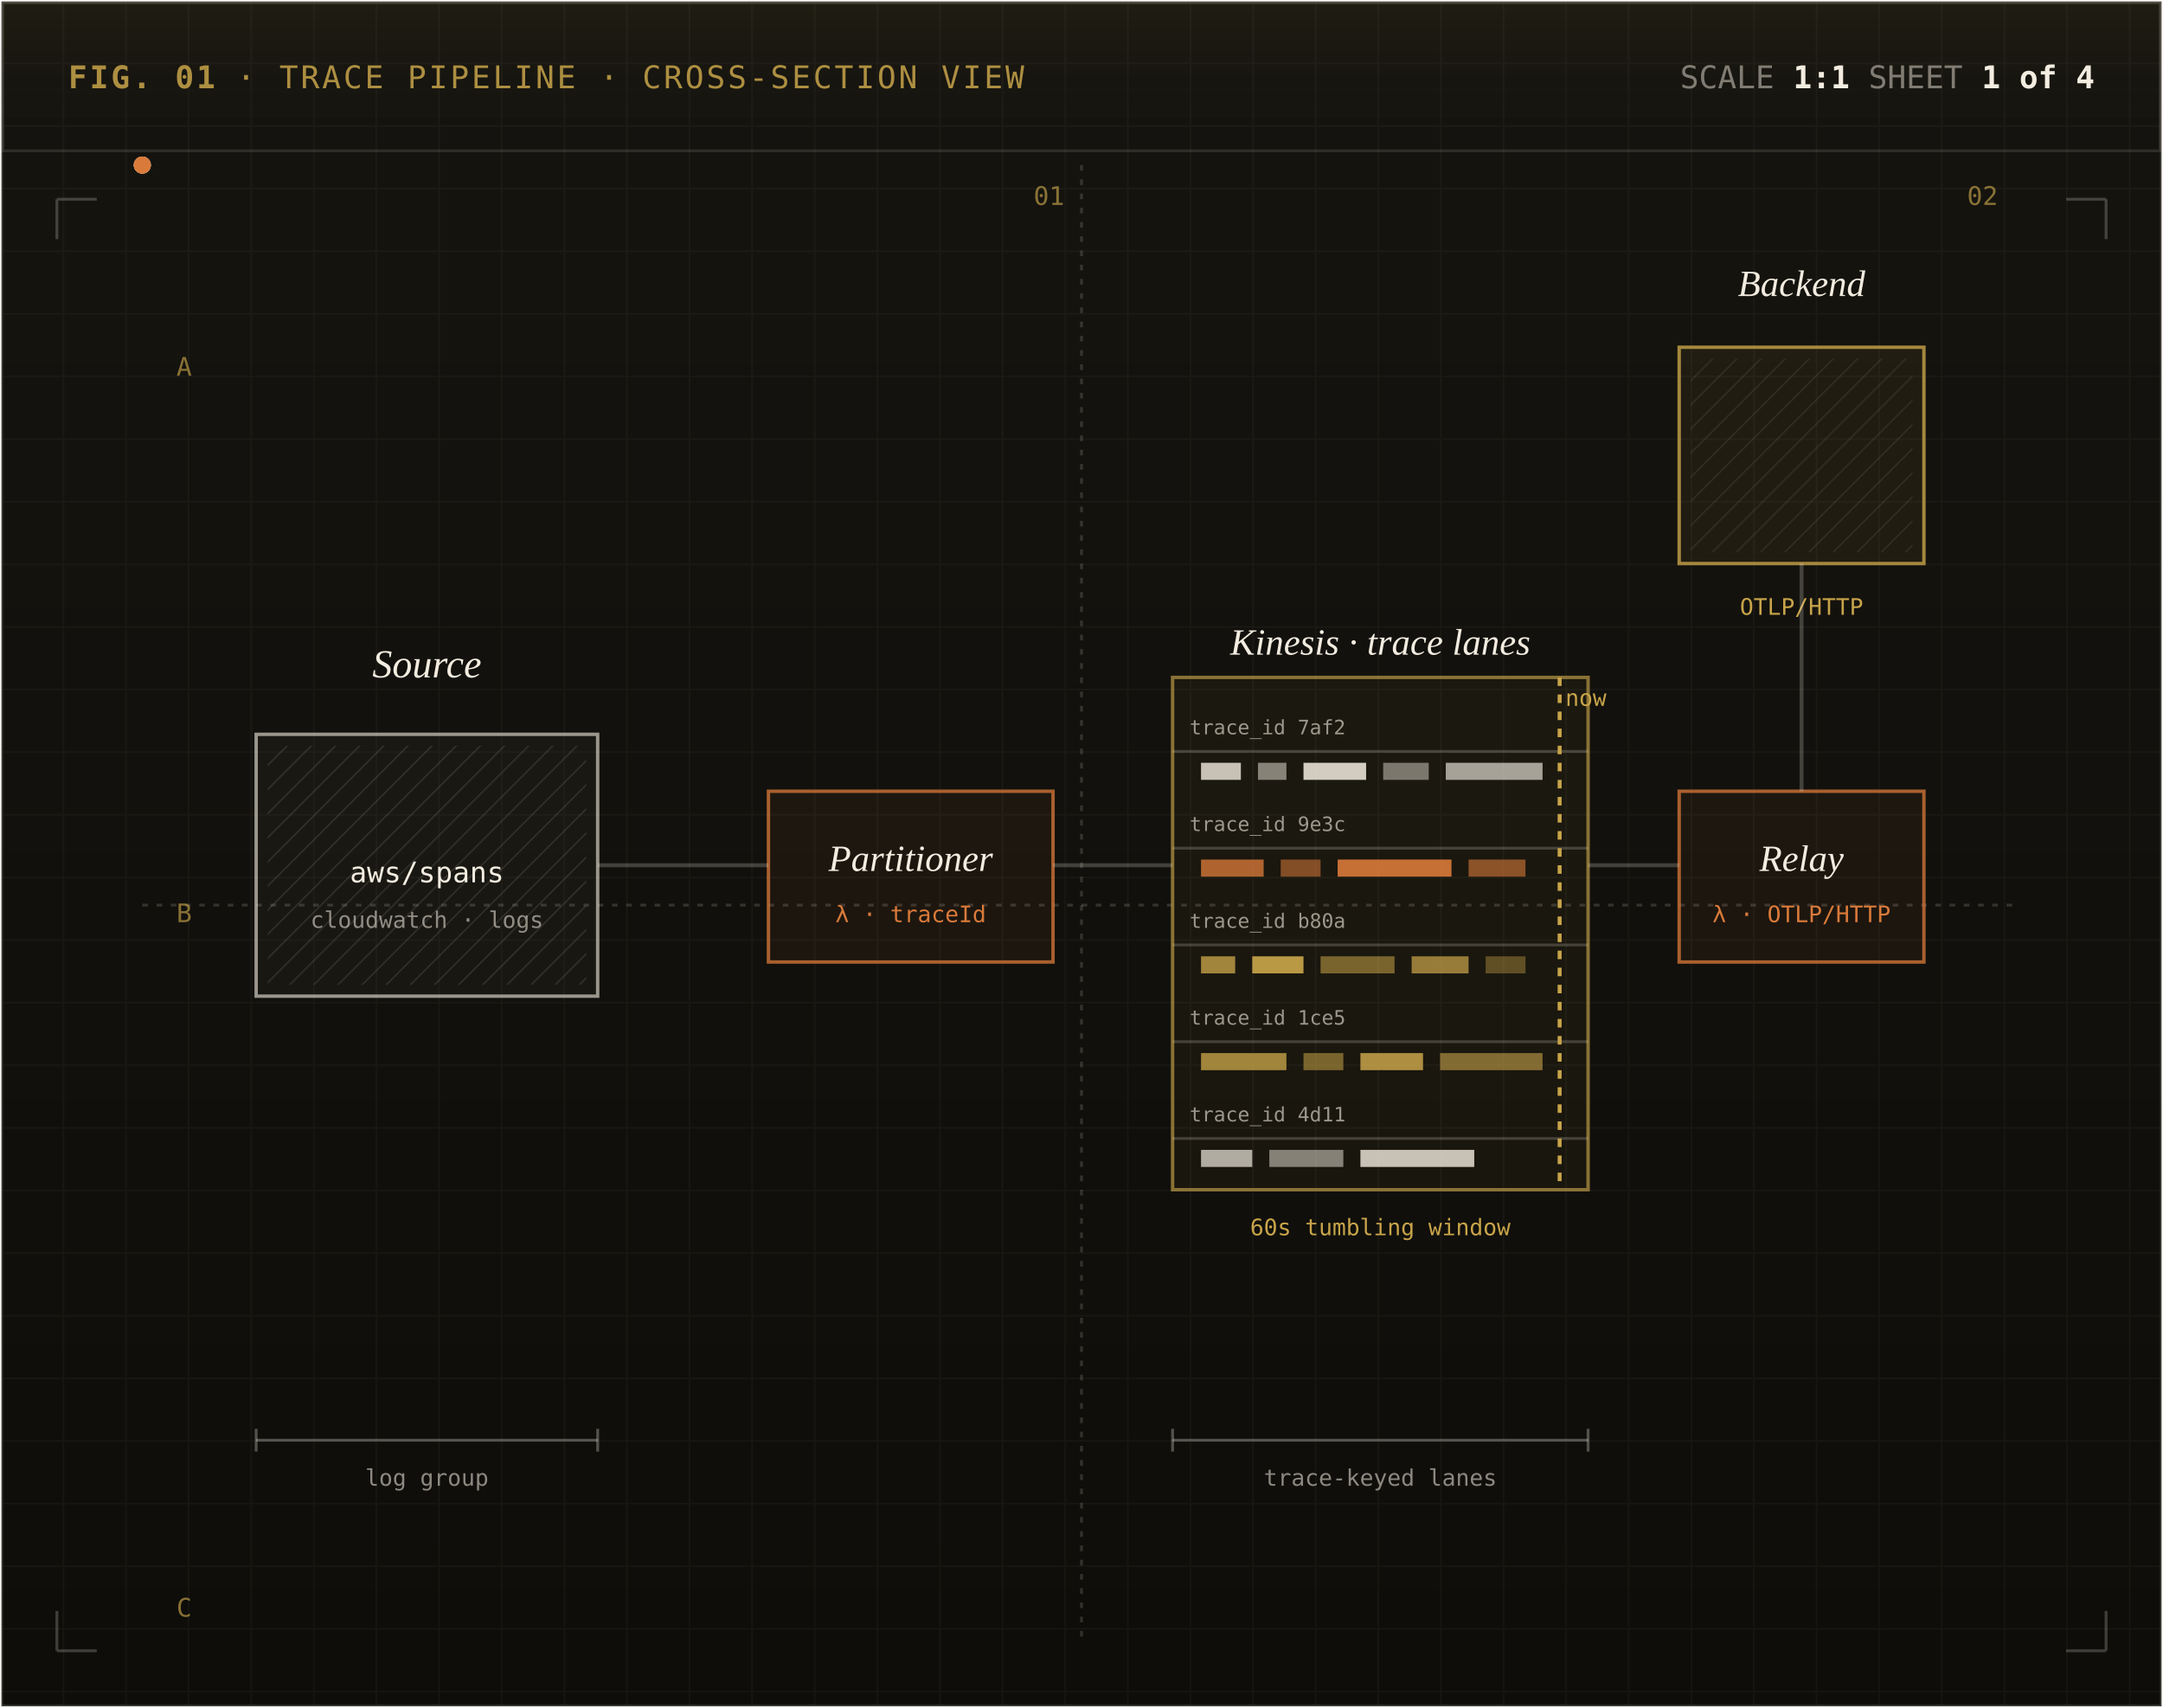
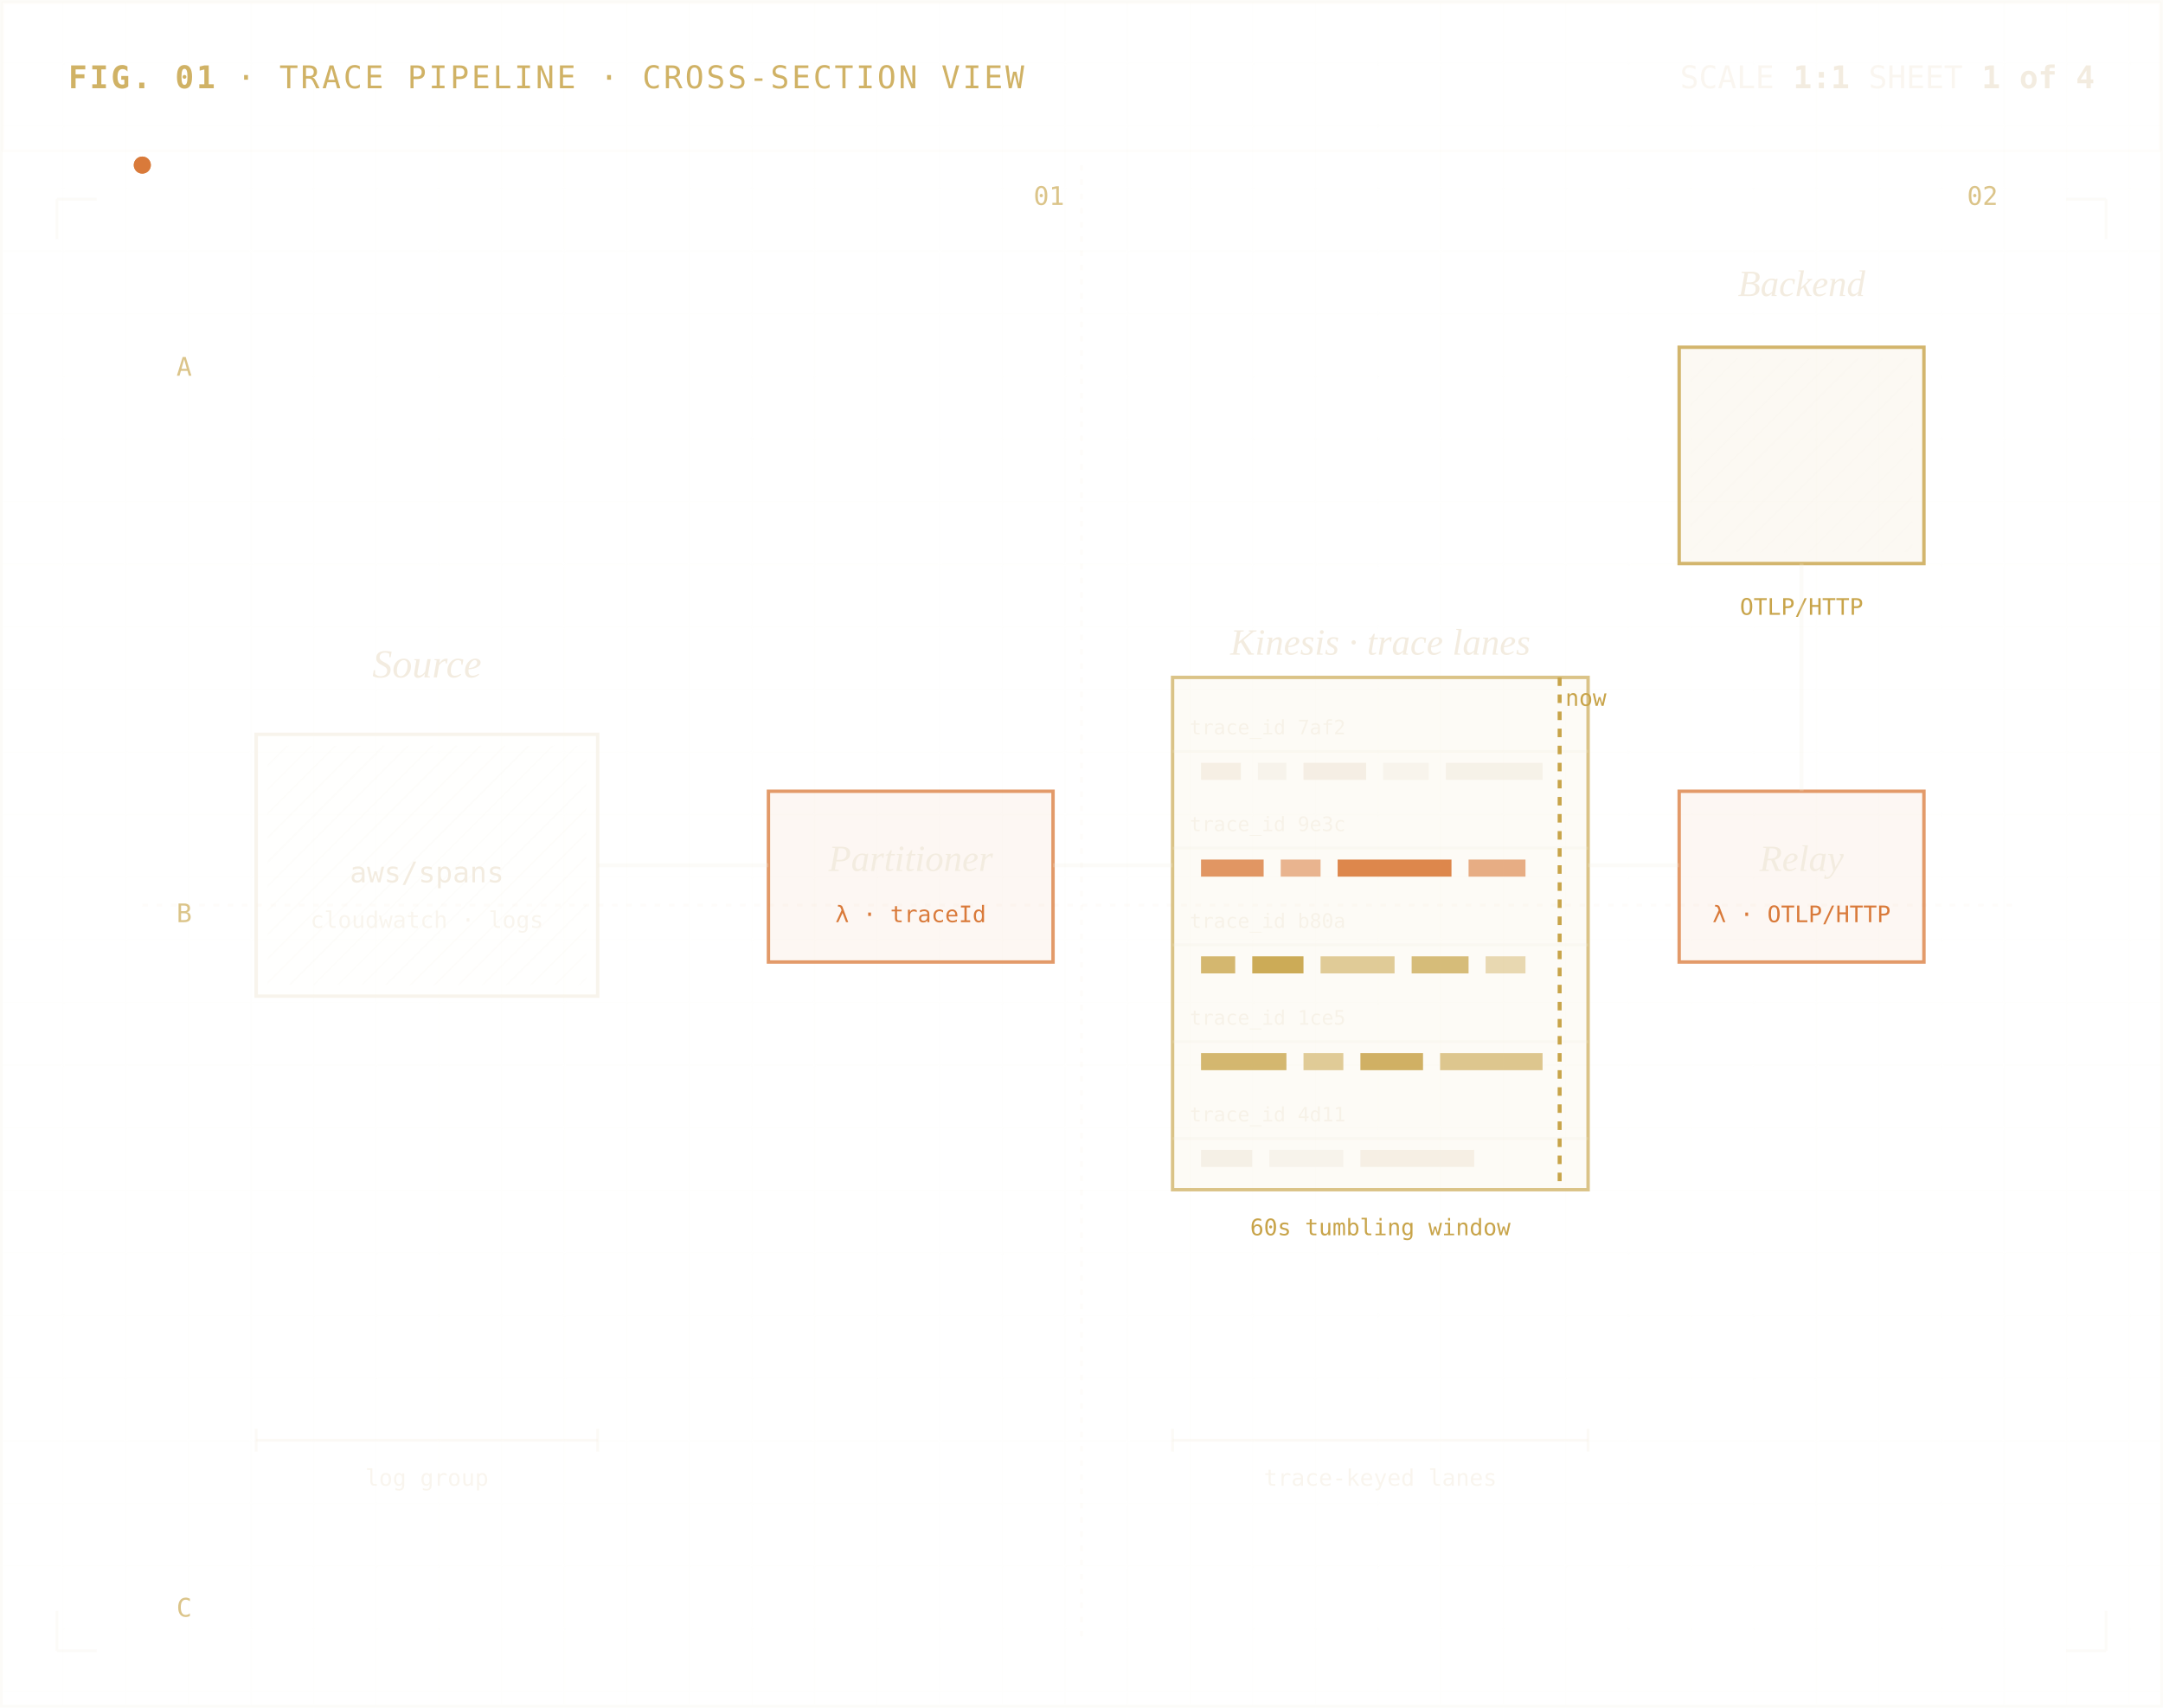
<svg xmlns="http://www.w3.org/2000/svg" width="760" height="600" viewBox="0 0 760 600" role="img" aria-labelledby="title desc">
  <style>
-     .panel { fill: url(#panel-bg); stroke: rgba(243, 236, 224, 0.22); stroke-width: 1; }
+     .panel { fill: none; stroke: rgba(243, 236, 224, 0.22); stroke-width: 1; }
    .grid { fill: url(#grid); }
-     .strip { fill: url(#strip-bg); stroke: rgba(243, 236, 224, 0.12); stroke-width: 1; }
+     .strip { fill: none; stroke: rgba(243, 236, 224, 0.12); stroke-width: 1; }
    .tag, .corner, .mono { font-family: ui-monospace, "SFMono-Regular", Menlo, Consolas, monospace; }
    .tag { fill: #c8a44a; font-size: 11px; letter-spacing: 0.08em; opacity: 0.85; }
    .tag-strong { font-weight: 700; opacity: 1; }
    .corner { fill: rgba(243, 236, 224, 0.48); font-size: 11px; }
    .corner-strong { fill: #f3ece0; font-weight: 700; }
    .serif { font-family: Georgia, "Times New Roman", serif; font-style: italic; }
    .crosshair { fill: none; stroke: rgba(243, 236, 224, 0.22); stroke-width: 1; }
    .hum { animation: hum 3s ease-in-out infinite; }
    @keyframes hum {
      0%, 100% { opacity: 0.78; }
      50% { opacity: 1; }
    }
    @media (prefers-reduced-motion: reduce) {
      .hum { animation: none !important; }
      .flow { display: none; }
    }
  </style>
  <defs>
-     <linearGradient id="panel-bg" x1="0" x2="0" y1="0" y2="1">
-       <stop offset="0%" stop-color="#15140f" />
-       <stop offset="100%" stop-color="#0e0d0a" />
-     </linearGradient>
-     <linearGradient id="strip-bg" x1="0" x2="0" y1="0" y2="1">
-       <stop offset="0%" stop-color="rgba(200, 164, 74, 0.06)" />
-       <stop offset="100%" stop-color="transparent" />
-     </linearGradient>
    <pattern id="grid" width="22" height="22" patternUnits="userSpaceOnUse">
      <path d="M 22 0 H 0 V 22" fill="none" stroke="rgba(243, 236, 224, 0.04)" stroke-width="1" />
    </pattern>
    <pattern id="schematic-hatch" width="6" height="6" patternTransform="rotate(45)" patternUnits="userSpaceOnUse">
      <line stroke="#f3ece0" stroke-opacity="0.22" stroke-width="1" x1="0" x2="0" y1="0" y2="6" />
    </pattern>
    <linearGradient id="schematic-stream" x1="0" x2="1" y1="0" y2="0">
      <stop offset="0%" stop-color="#f3ece0" stop-opacity="0" />
      <stop offset="50%" stop-color="#f3ece0" stop-opacity="1" />
      <stop offset="100%" stop-color="#f3ece0" stop-opacity="0" />
    </linearGradient>
    <linearGradient id="schematic-rust" x1="0" x2="1" y1="0" y2="0">
      <stop offset="0%" stop-color="#d97a3a" stop-opacity="0" />
      <stop offset="50%" stop-color="#d97a3a" stop-opacity="1" />
      <stop offset="100%" stop-color="#d97a3a" stop-opacity="0" />
    </linearGradient>
  </defs>
  <rect class="panel" x="0.5" y="0.5" width="759" height="599" />
  <rect class="grid" x="1" y="1" width="758" height="598" />
  <rect class="strip" x="1" y="1" width="758" height="52" />
  <text class="tag" x="24" y="31">
    <tspan class="tag-strong">FIG. 01</tspan> · TRACE PIPELINE · CROSS-SECTION VIEW</text>
  <text class="corner" text-anchor="end" x="736" y="31">SCALE <tspan class="corner-strong">1:1</tspan>   SHEET <tspan class="corner-strong">1 of 4</tspan>
  </text>
  <path class="crosshair" d="M 20 70 H 34 M 20 70 V 84" />
  <path class="crosshair" d="M 740 70 H 726 M 740 70 V 84" />
  <path class="crosshair" d="M 20 580 H 34 M 20 580 V 566" />
  <path class="crosshair" d="M 740 580 H 726 M 740 580 V 566" />
  <g transform="translate(50 58)">
    <g stroke="#f3ece0" stroke-opacity="0.16" stroke-width="1">
      <line stroke-dasharray="2 3" x1="0" x2="660" y1="260" y2="260" />
      <line stroke-dasharray="2 3" x1="330" x2="330" y1="0" y2="520" />
    </g>
    <g class="mono" fill="#c8a44a" fill-opacity="0.65" font-size="9">
      <text x="12" y="74">A</text>
      <text x="12" y="266">B</text>
      <text x="12" y="510">C</text>
      <text text-anchor="end" x="324" y="14">01</text>
      <text text-anchor="end" x="652" y="14">02</text>
    </g>
    <g class="hum">
      <rect fill="#f3ece0" fill-opacity="0.03" height="92" stroke="#f3ece0" stroke-opacity="0.6" stroke-width="1.2" width="120" x="40" y="200" />
      <rect fill="url(#schematic-hatch)" height="84" opacity="0.55" width="112" x="44" y="204" />
      <text class="serif" fill="#f3ece0" font-size="14" text-anchor="middle" x="100" y="180">Source</text>
      <text class="mono" fill="#f3ece0" font-size="10" text-anchor="middle" x="100" y="252">aws/spans</text>
      <text class="mono" fill="#f3ece0" fill-opacity="0.55" font-size="8" text-anchor="middle" x="100" y="268">cloudwatch · logs</text>
    </g>
    <g>
      <rect fill="#d97a3a" fill-opacity="0.06" height="60" stroke="#d97a3a" stroke-opacity="0.75" stroke-width="1.2" width="100" x="220" y="220" />
      <text class="serif" fill="#f3ece0" font-size="13" text-anchor="middle" x="270" y="248">Partitioner</text>
      <text class="mono" fill="#d97a3a" font-size="8" text-anchor="middle" x="270" y="266">λ · traceId</text>
    </g>
    <g>
      <rect fill="#c8a44a" fill-opacity="0.05" height="180" stroke="#c8a44a" stroke-opacity="0.65" stroke-width="1.2" width="146" x="362" y="180" />
      <text class="serif" fill="#f3ece0" font-size="13" text-anchor="middle" x="435" y="172">Kinesis · trace lanes</text>
      <text class="mono" fill="#c8a44a" font-size="8" text-anchor="middle" x="435" y="376">60s tumbling window</text>
      <g class="mono" fill="#f3ece0" fill-opacity="0.6" font-size="7">
        <line stroke="#f3ece0" stroke-opacity="0.2" x1="362" x2="508" y1="206" y2="206" />
        <text x="368" y="200">trace_id 7af2</text>
        <rect fill="#f3ece0" fill-opacity="0.8" height="6" width="14" x="372" y="210" />
        <rect fill="#f3ece0" fill-opacity="0.5" height="6" width="10" x="392" y="210" />
        <rect fill="#f3ece0" fill-opacity="0.85" height="6" width="22" x="408" y="210" />
        <rect fill="#f3ece0" fill-opacity="0.45" height="6" width="16" x="436" y="210" />
        <rect fill="#f3ece0" fill-opacity="0.65" height="6" width="34" x="458" y="210" />
        <line stroke="#f3ece0" stroke-opacity="0.2" x1="362" x2="508" y1="240" y2="240" />
        <text x="368" y="234">trace_id 9e3c</text>
        <rect fill="#d97a3a" fill-opacity="0.78" height="6" width="22" x="372" y="244" />
        <rect fill="#d97a3a" fill-opacity="0.55" height="6" width="14" x="400" y="244" />
        <rect fill="#d97a3a" fill-opacity="0.9" height="6" width="40" x="420" y="244" />
        <rect fill="#d97a3a" fill-opacity="0.6" height="6" width="20" x="466" y="244" />
        <line stroke="#f3ece0" stroke-opacity="0.2" x1="362" x2="508" y1="274" y2="274" />
        <text x="368" y="268">trace_id b80a</text>
        <rect fill="#c8a44a" fill-opacity="0.78" height="6" width="12" x="372" y="278" />
        <rect fill="#c8a44a" fill-opacity="0.92" height="6" width="18" x="390" y="278" />
        <rect fill="#c8a44a" fill-opacity="0.55" height="6" width="26" x="414" y="278" />
        <rect fill="#c8a44a" fill-opacity="0.72" height="6" width="20" x="446" y="278" />
        <rect fill="#c8a44a" fill-opacity="0.4" height="6" width="14" x="472" y="278" />
        <line stroke="#f3ece0" stroke-opacity="0.2" x1="362" x2="508" y1="308" y2="308" />
        <text x="368" y="302">trace_id 1ce5</text>
        <rect fill="#c8a44a" fill-opacity="0.78" height="6" width="30" x="372" y="312" />
        <rect fill="#c8a44a" fill-opacity="0.55" height="6" width="14" x="408" y="312" />
        <rect fill="#c8a44a" fill-opacity="0.85" height="6" width="22" x="428" y="312" />
        <rect fill="#c8a44a" fill-opacity="0.6" height="6" width="36" x="456" y="312" />
        <line stroke="#f3ece0" stroke-opacity="0.2" x1="362" x2="508" y1="342" y2="342" />
        <text x="368" y="336">trace_id 4d11</text>
        <rect fill="#f3ece0" fill-opacity="0.7" height="6" width="18" x="372" y="346" />
        <rect fill="#f3ece0" fill-opacity="0.5" height="6" width="26" x="396" y="346" />
        <rect fill="#f3ece0" fill-opacity="0.8" height="6" width="40" x="428" y="346" />
      </g>
      <line stroke="#c8a44a" stroke-dasharray="3 3" stroke-width="1.4" x1="498" x2="498" y1="180" y2="360" />
      <text class="mono" fill="#c8a44a" font-size="8" x="500" y="190">now</text>
    </g>
    <g>
      <rect fill="#d97a3a" fill-opacity="0.06" height="60" stroke="#d97a3a" stroke-opacity="0.75" stroke-width="1.2" width="86" x="540" y="220" />
      <text class="serif" fill="#f3ece0" font-size="13" text-anchor="middle" x="583" y="248">Relay</text>
      <text class="mono" fill="#d97a3a" font-size="8" text-anchor="middle" x="583" y="266">λ · OTLP/HTTP</text>
    </g>
    <g class="hum">
      <rect fill="#c8a44a" fill-opacity="0.07" height="76" stroke="#c8a44a" stroke-opacity="0.8" stroke-width="1.2" width="86" x="540" y="64" />
      <rect fill="url(#schematic-hatch)" height="68" opacity="0.4" width="78" x="544" y="68" />
      <text class="serif" fill="#f3ece0" font-size="13" text-anchor="middle" x="583" y="46">Backend</text>
      <text class="mono" fill="#c8a44a" font-size="8" text-anchor="middle" x="583" y="158">OTLP/HTTP</text>
    </g>
    <g fill="none" stroke="#f3ece0" stroke-opacity="0.22" stroke-width="1.4">
      <path d="M 160 246 L 220 246" />
      <path d="M 320 246 L 362 246" />
      <path d="M 508 246 L 540 246" />
      <path d="M 583 220 L 583 140" />
    </g>
    <g class="flow" fill="none" stroke-linecap="round" stroke-width="2">
      <path d="M 160 246 L 220 246" stroke="url(#schematic-stream)" stroke-dasharray="14 60">
        <animate attributeName="stroke-dashoffset" dur="1.6s" from="74" repeatCount="indefinite" to="0" />
      </path>
      <path d="M 320 246 L 362 246" stroke="url(#schematic-stream)" stroke-dasharray="10 40">
        <animate attributeName="stroke-dashoffset" dur="1.4s" from="50" repeatCount="indefinite" to="0" />
      </path>
      <path d="M 508 246 L 540 246" stroke="url(#schematic-rust)" stroke-dasharray="8 30">
        <animate attributeName="stroke-dashoffset" dur="1.3s" from="38" repeatCount="indefinite" to="0" />
      </path>
      <path d="M 583 220 L 583 140" stroke="url(#schematic-rust)" stroke-dasharray="14 60">
        <animate attributeName="stroke-dashoffset" dur="2.2s" from="74" repeatCount="indefinite" to="0" />
      </path>
    </g>
    <g class="flow">
      <circle fill="#f3ece0" r="3">
        <animateMotion dur="3s" path="M 160 246 L 220 246 L 320 246 L 362 246" repeatCount="indefinite" />
      </circle>
      <circle fill="#f3ece0" opacity="0.7" r="3">
        <animateMotion begin="-1s" dur="3s" path="M 160 246 L 220 246 L 320 246 L 362 246" repeatCount="indefinite" />
      </circle>
      <circle fill="#d97a3a" r="3">
        <animateMotion dur="2.2s" path="M 508 246 L 540 246 L 583 246 L 583 140" repeatCount="indefinite" />
      </circle>
      <circle fill="#d97a3a" opacity="0.7" r="3">
        <animateMotion begin="-1s" dur="2.2s" path="M 508 246 L 540 246 L 583 246 L 583 140" repeatCount="indefinite" />
      </circle>
    </g>
    <g class="mono" fill="#f3ece0" fill-opacity="0.55" font-size="8" stroke="#f3ece0" stroke-opacity="0.3" stroke-width="1">
      <line x1="40" x2="160" y1="448" y2="448" />
      <line x1="40" x2="40" y1="444" y2="452" />
      <line x1="160" x2="160" y1="444" y2="452" />
      <text stroke="none" text-anchor="middle" x="100" y="464">log group</text>
      <line x1="362" x2="508" y1="448" y2="448" />
      <line x1="362" x2="362" y1="444" y2="452" />
      <line x1="508" x2="508" y1="444" y2="452" />
      <text stroke="none" text-anchor="middle" x="435" y="464">trace-keyed lanes</text>
    </g>
  </g>
</svg>
